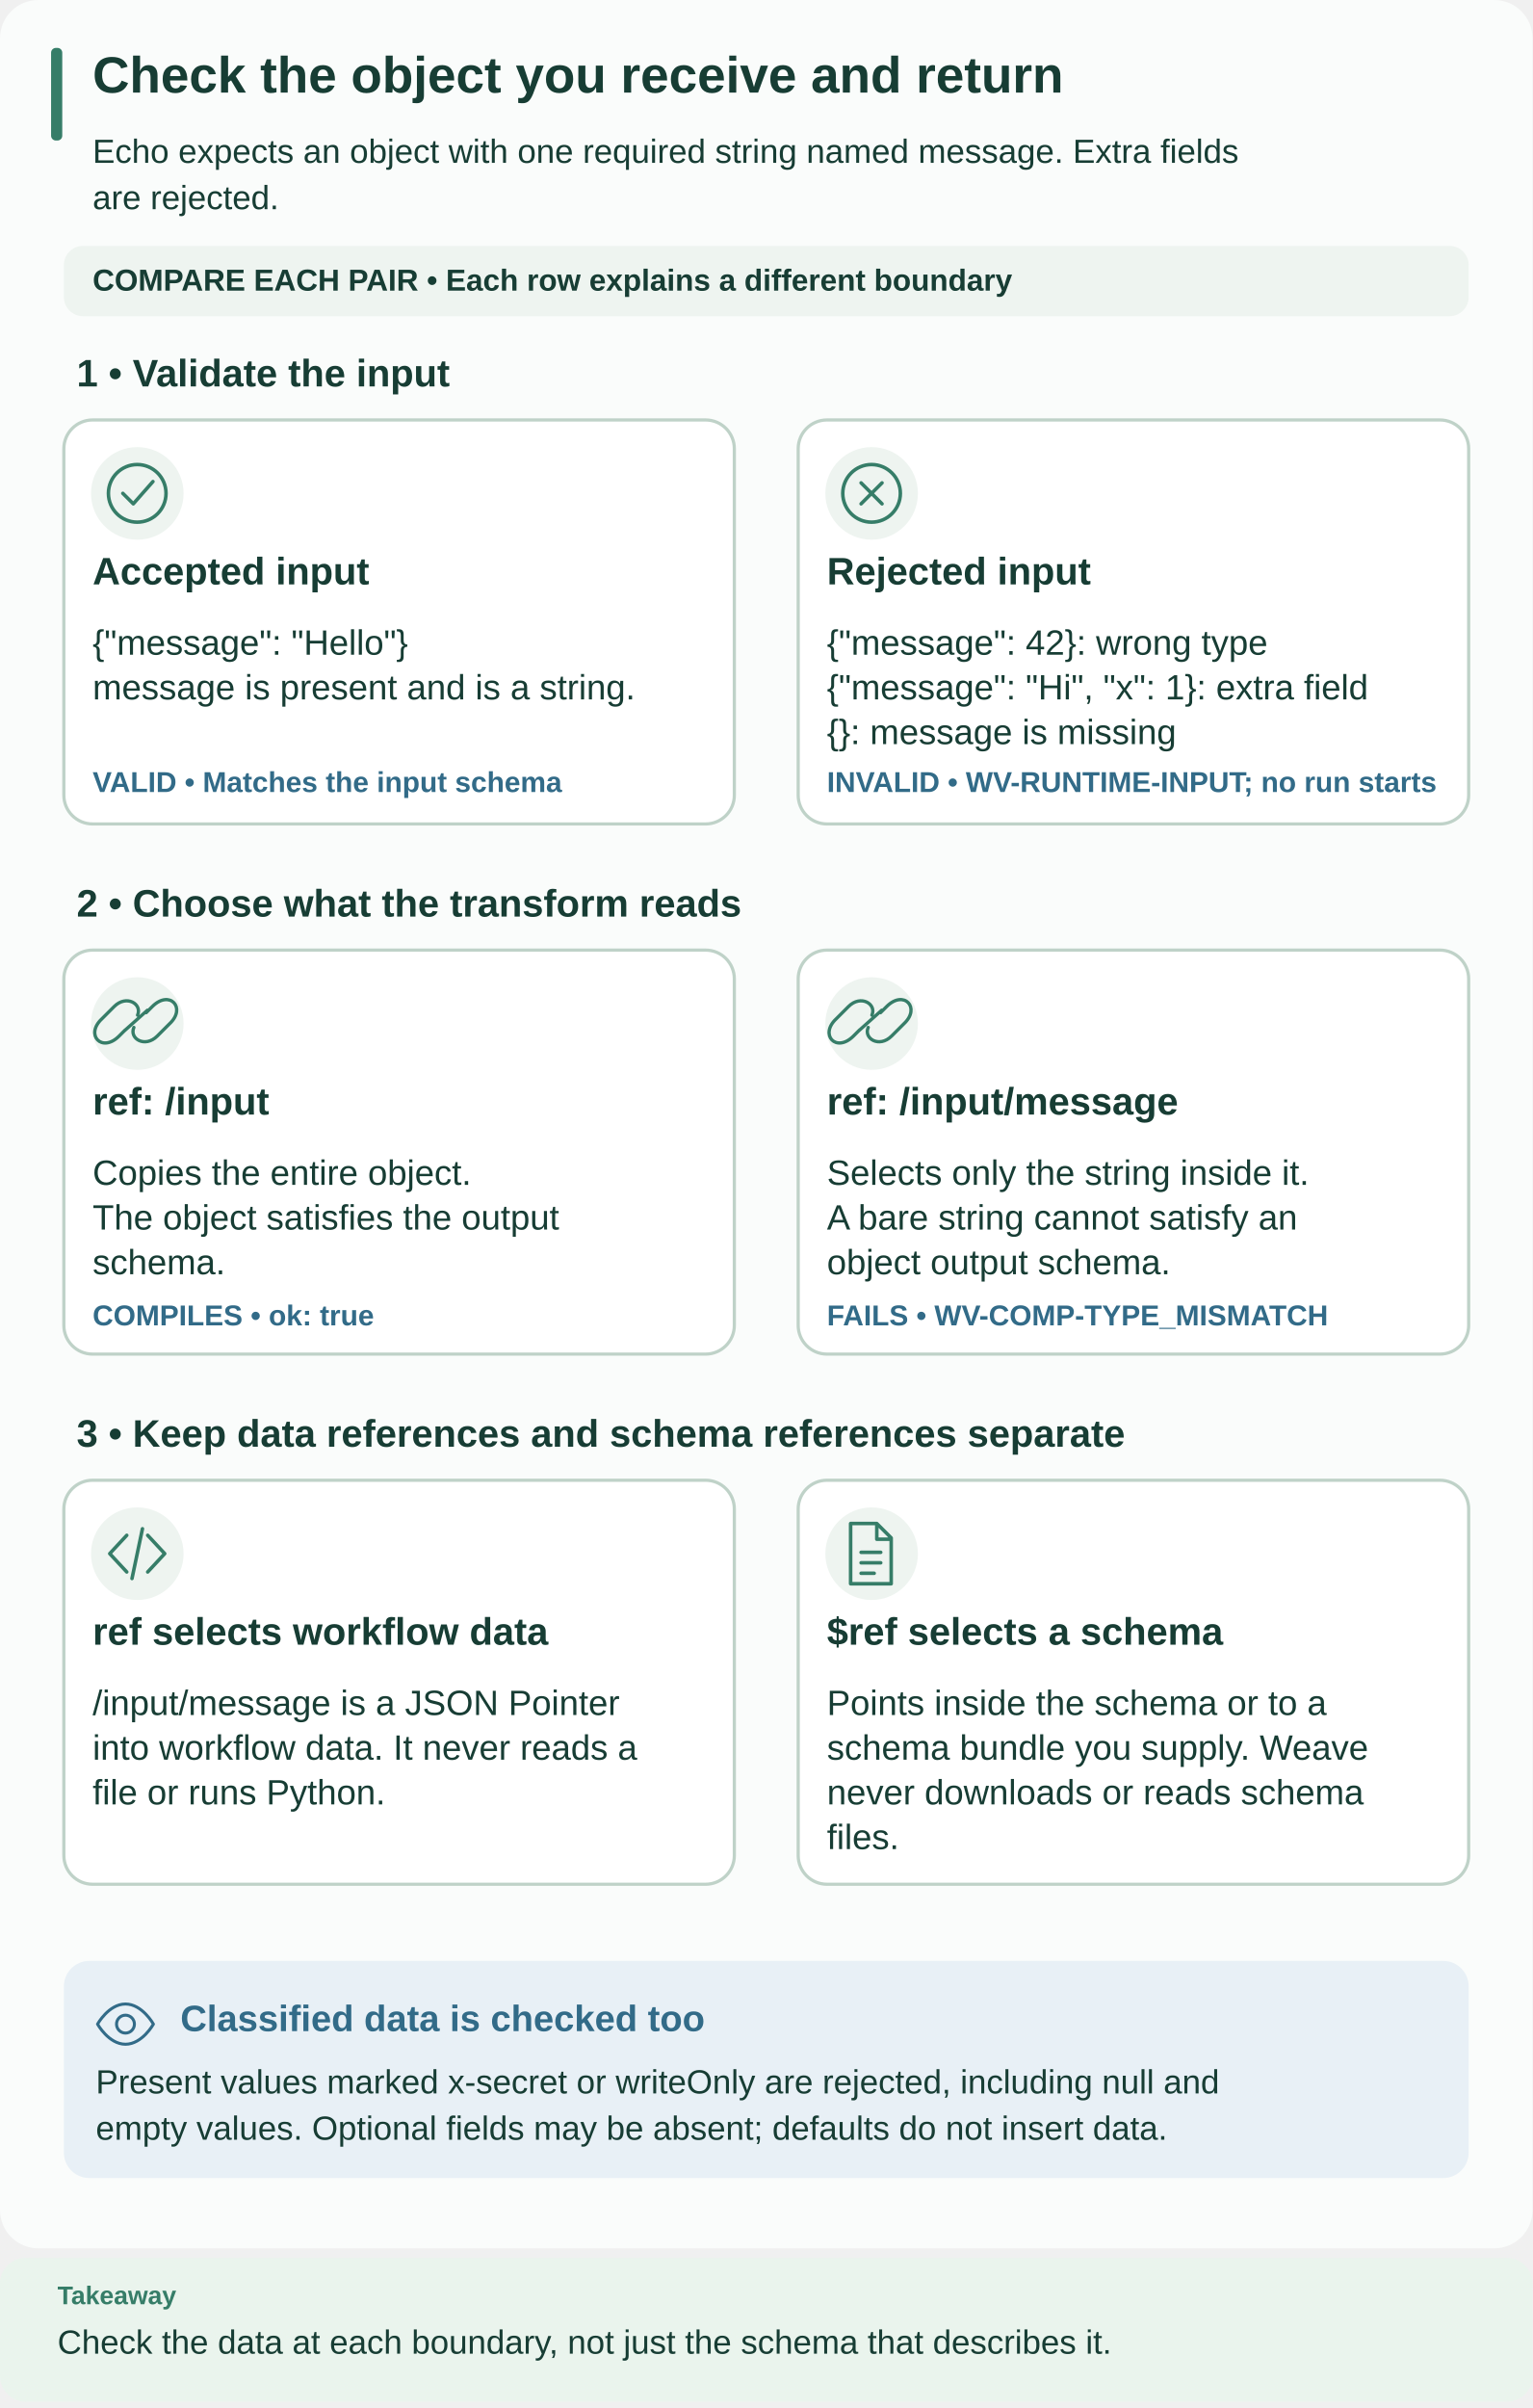
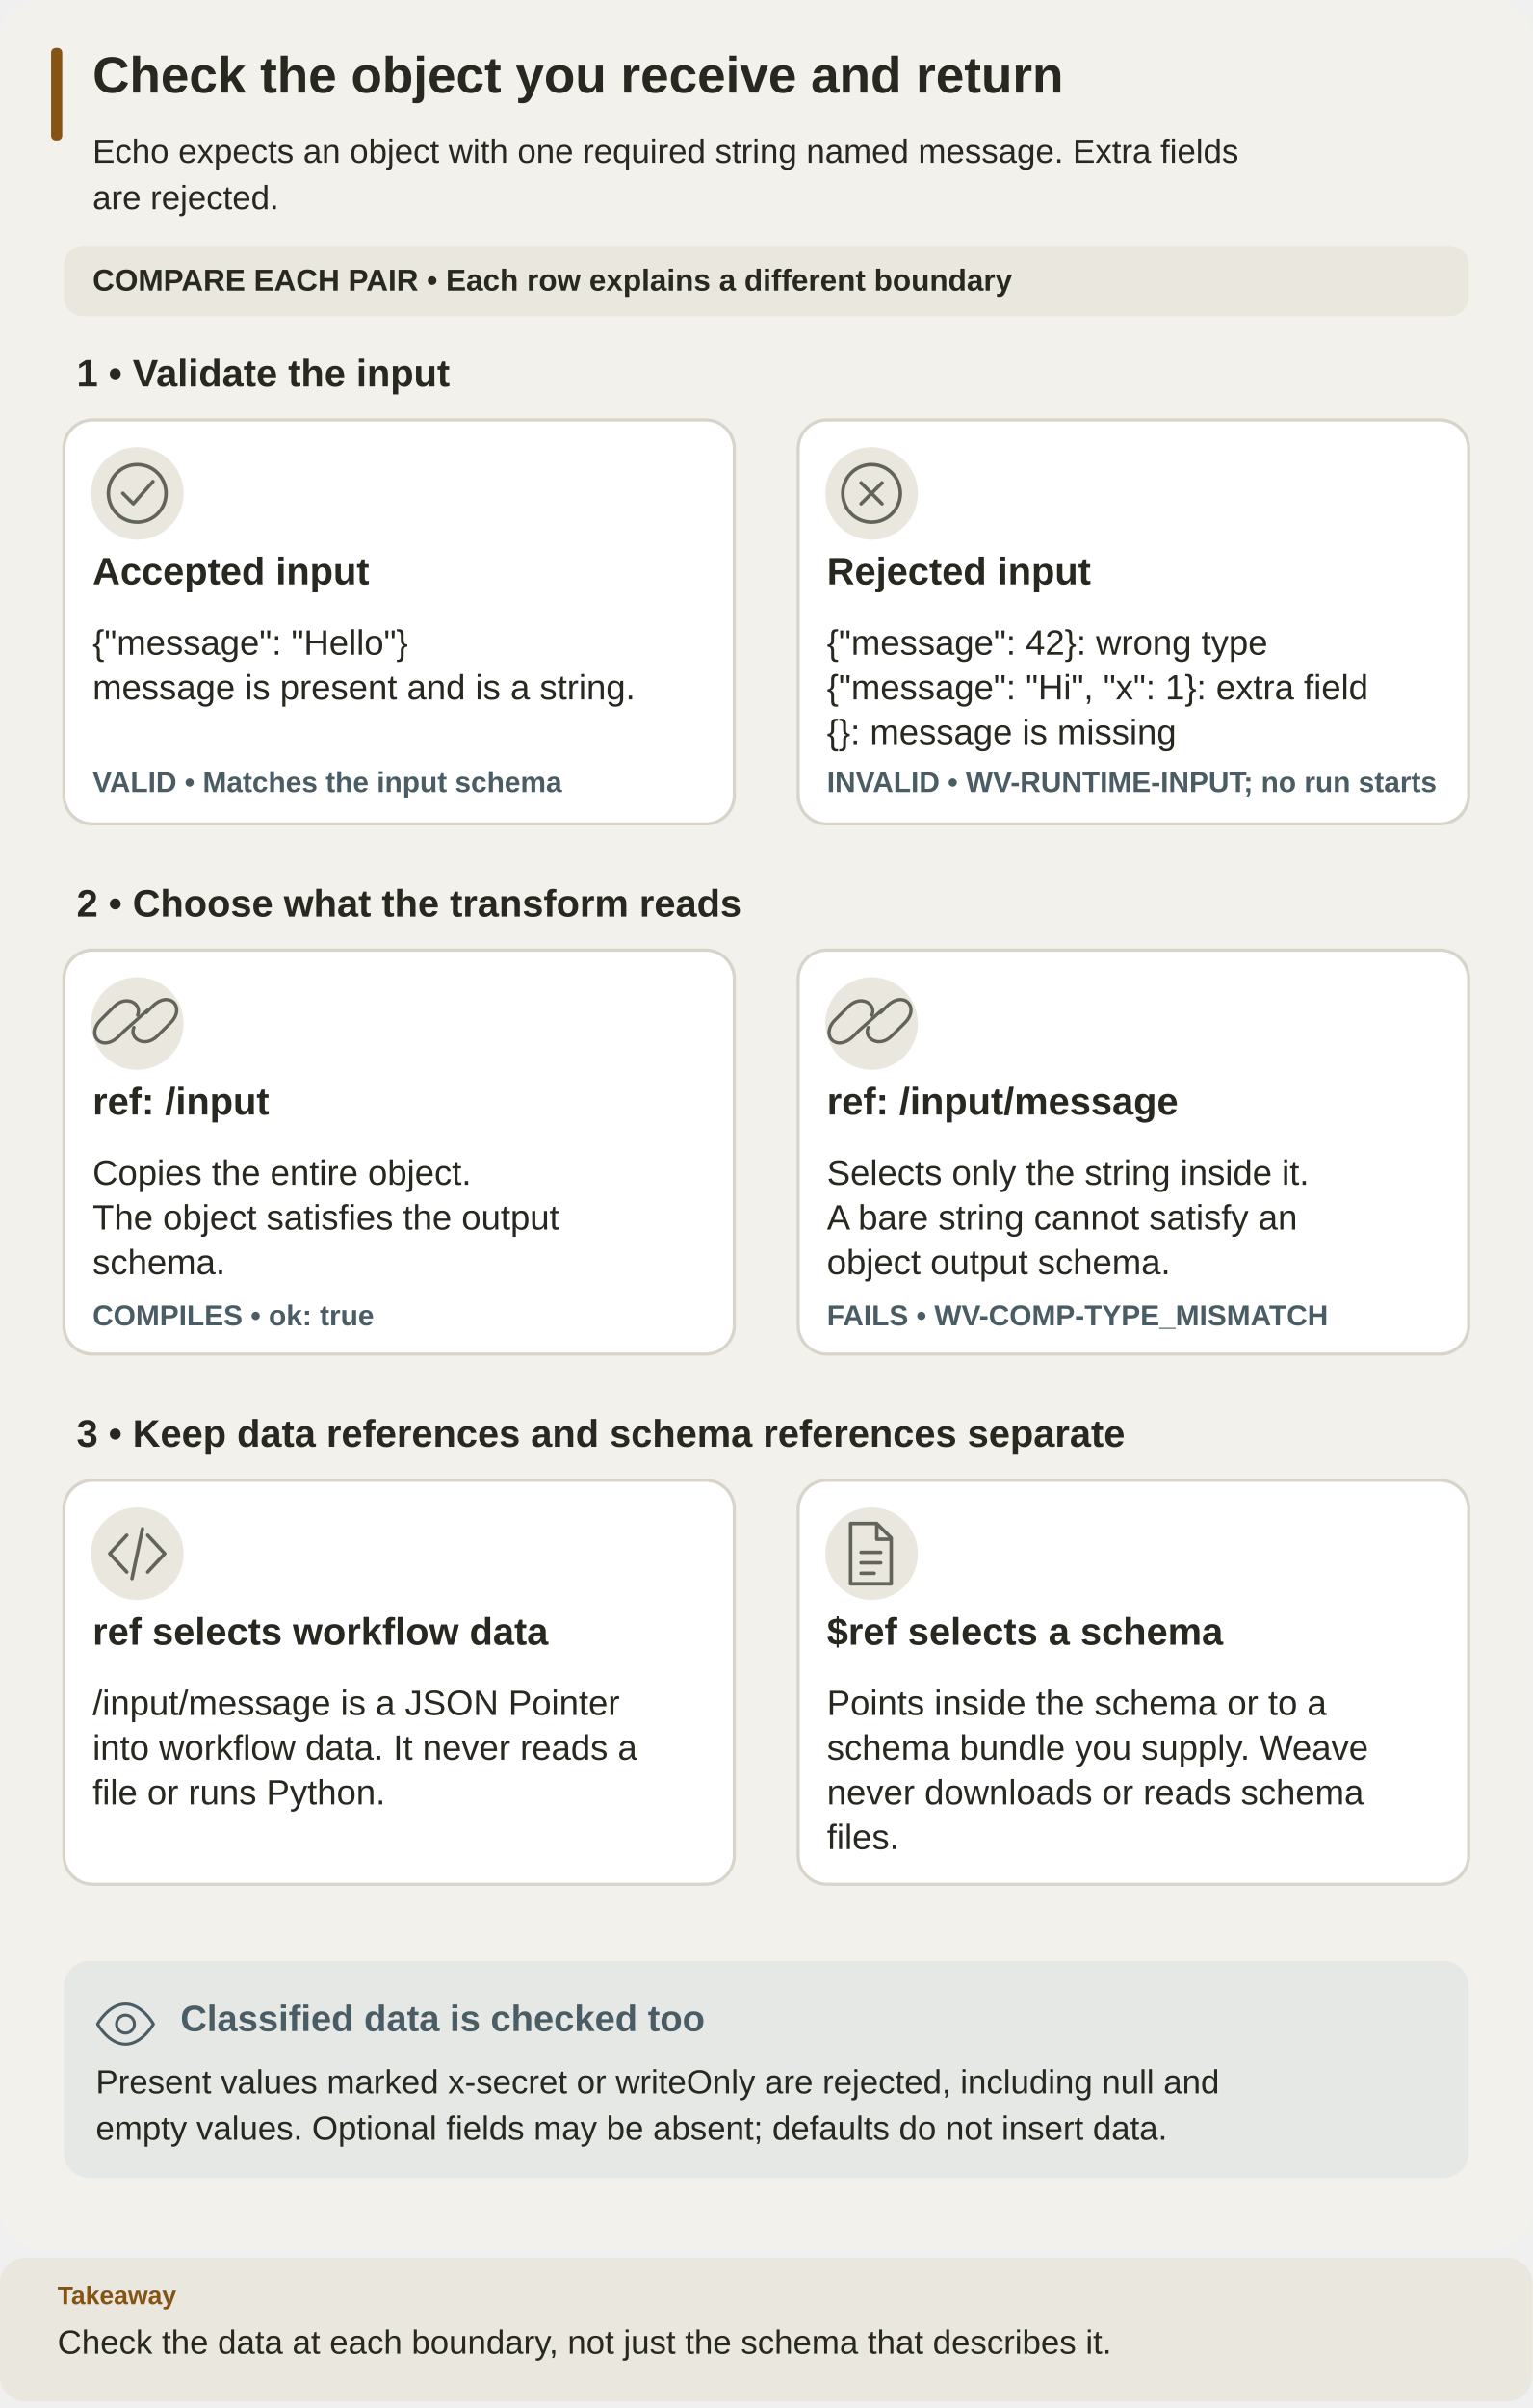
<svg xmlns="http://www.w3.org/2000/svg" width="960" height="1508" viewBox="0 0 960 1508" role="img" aria-labelledby="title desc">
  <defs>
    <marker id="arrow" viewBox="0 0 10 10" refX="9" refY="5" markerWidth="7" markerHeight="7" orient="auto">
-       <path d="M0 0 10 5 0 10z" fill="#367D68" />
+       <path d="M0 0 10 5 0 10z" fill="#62645B" />
    </marker>
  </defs>
-   <style>text{font-family:Arial,Helvetica,sans-serif}.edge{stroke:#367D68;stroke-width:3;fill:none;marker-end:url(#arrow)}</style>
-   <rect width="960" height="1408" rx="24" fill="#FAFCFB" />
-   <rect x="32" y="30" width="7" height="58" rx="3" fill="#367D68" />
-   <text x="58" y="58" font-size="32" font-weight="700" fill="#173D34">Check the object you receive and return</text>
-   <text x="58" y="102" font-size="21" font-weight="400" fill="#173D34">Echo expects an object with one required string named message. Extra fields</text>
-   <text x="58" y="131" font-size="21" font-weight="400" fill="#173D34">are rejected.</text>
-   <rect x="40" y="154" width="880" height="44" rx="12" fill="#EEF4F0" />
-   <text x="58" y="182" font-size="19" font-weight="600" fill="#173D34">COMPARE EACH PAIR  •  Each row explains a different boundary</text>
-   <text x="48" y="242" font-size="24" font-weight="700" fill="#173D34">1 • Validate the input</text>
-   <rect x="40.0" y="263" width="420.0" height="253" rx="18" fill="white" stroke="#BFD2C8" stroke-width="2" />
-   <circle cx="86.0" cy="309" r="29" fill="#EEF4F0" />
-   <g transform="translate(63.0 286) scale(0.82)" stroke="#367D68" stroke-width="2.7" fill="none" stroke-linecap="round" stroke-linejoin="round">
+   <style>text{font-family:Arial,Helvetica,sans-serif}.edge{stroke:#62645B;stroke-width:3;fill:none;marker-end:url(#arrow)}</style>
+   <rect width="960" height="1408" rx="24" fill="#F3F1EB" />
+   <rect x="32" y="30" width="7" height="58" rx="3" fill="#855414" />
+   <text x="58" y="58" font-size="32" font-weight="700" fill="#272820">Check the object you receive and return</text>
+   <text x="58" y="102" font-size="21" font-weight="400" fill="#272820">Echo expects an object with one required string named message. Extra fields</text>
+   <text x="58" y="131" font-size="21" font-weight="400" fill="#272820">are rejected.</text>
+   <rect x="40" y="154" width="880" height="44" rx="12" fill="#EAE7DF" />
+   <text x="58" y="182" font-size="19" font-weight="600" fill="#272820">COMPARE EACH PAIR  •  Each row explains a different boundary</text>
+   <text x="48" y="242" font-size="24" font-weight="700" fill="#272820">1 • Validate the input</text>
+   <rect x="40.0" y="263" width="420.0" height="253" rx="18" fill="white" stroke="#D8D4CA" stroke-width="2" />
+   <circle cx="86.0" cy="309" r="29" fill="#EAE7DF" />
+   <g transform="translate(63.0 286) scale(0.82)" stroke="#62645B" stroke-width="2.7" fill="none" stroke-linecap="round" stroke-linejoin="round">
    <circle cx="28" cy="28" r="22" />
    <path d="M17 28l8 8 15-17" />
  </g>
-   <text x="58.0" y="366" font-size="24" font-weight="700" fill="#173D34">Accepted input</text>
-   <text x="58.0" y="410" font-size="22" font-weight="400" fill="#173D34">{"message": "Hello"}</text>
-   <text x="58.0" y="438" font-size="22" font-weight="400" fill="#173D34">message is present and is a string.</text>
-   <text x="58.0" y="496" font-size="18" font-weight="600" fill="#326B88">VALID • Matches the input schema</text>
-   <rect x="500.0" y="263" width="420.0" height="253" rx="18" fill="white" stroke="#BFD2C8" stroke-width="2" />
-   <circle cx="546.0" cy="309" r="29" fill="#EEF4F0" />
-   <g transform="translate(523.0 286) scale(0.82)" stroke="#367D68" stroke-width="2.7" fill="none" stroke-linecap="round" stroke-linejoin="round">
+   <text x="58.0" y="366" font-size="24" font-weight="700" fill="#272820">Accepted input</text>
+   <text x="58.0" y="410" font-size="22" font-weight="400" fill="#272820">{"message": "Hello"}</text>
+   <text x="58.0" y="438" font-size="22" font-weight="400" fill="#272820">message is present and is a string.</text>
+   <text x="58.0" y="496" font-size="18" font-weight="600" fill="#4A5D65">VALID • Matches the input schema</text>
+   <rect x="500.0" y="263" width="420.0" height="253" rx="18" fill="white" stroke="#D8D4CA" stroke-width="2" />
+   <circle cx="546.0" cy="309" r="29" fill="#EAE7DF" />
+   <g transform="translate(523.0 286) scale(0.82)" stroke="#62645B" stroke-width="2.7" fill="none" stroke-linecap="round" stroke-linejoin="round">
    <circle cx="28" cy="28" r="22" />
    <path d="M20 20l16 16M36 20 20 36" />
  </g>
-   <text x="518.0" y="366" font-size="24" font-weight="700" fill="#173D34">Rejected input</text>
-   <text x="518.0" y="410" font-size="22" font-weight="400" fill="#173D34">{"message": 42}: wrong type</text>
-   <text x="518.0" y="438" font-size="22" font-weight="400" fill="#173D34">{"message": "Hi", "x": 1}: extra field</text>
-   <text x="518.0" y="466" font-size="22" font-weight="400" fill="#173D34">{}: message is missing</text>
-   <text x="518.0" y="496" font-size="18" font-weight="600" fill="#326B88">INVALID • WV-RUNTIME-INPUT; no run starts</text>
-   <text x="48" y="574" font-size="24" font-weight="700" fill="#173D34">2 • Choose what the transform reads</text>
-   <rect x="40.0" y="595" width="420.0" height="253" rx="18" fill="white" stroke="#BFD2C8" stroke-width="2" />
-   <circle cx="86.0" cy="641" r="29" fill="#EEF4F0" />
-   <g transform="translate(63.0 618) scale(0.82)" stroke="#367D68" stroke-width="2.7" fill="none" stroke-linecap="round" stroke-linejoin="round">
+   <text x="518.0" y="366" font-size="24" font-weight="700" fill="#272820">Rejected input</text>
+   <text x="518.0" y="410" font-size="22" font-weight="400" fill="#272820">{"message": 42}: wrong type</text>
+   <text x="518.0" y="438" font-size="22" font-weight="400" fill="#272820">{"message": "Hi", "x": 1}: extra field</text>
+   <text x="518.0" y="466" font-size="22" font-weight="400" fill="#272820">{}: message is missing</text>
+   <text x="518.0" y="496" font-size="18" font-weight="600" fill="#4A5D65">INVALID • WV-RUNTIME-INPUT; no run starts</text>
+   <text x="48" y="574" font-size="24" font-weight="700" fill="#272820">2 • Choose what the transform reads</text>
+   <rect x="40.0" y="595" width="420.0" height="253" rx="18" fill="white" stroke="#D8D4CA" stroke-width="2" />
+   <circle cx="86.0" cy="641" r="29" fill="#EAE7DF" />
+   <g transform="translate(63.0 618) scale(0.82)" stroke="#62645B" stroke-width="2.7" fill="none" stroke-linecap="round" stroke-linejoin="round">
    <path d="m19 35-5 5c-14 14-28-1-14-14l10-10c10-10 23-2 19 7 M36 21l5-5c14-14 28 1 14 14L45 40c-10 10-23 2-19-7 M18 36l19-17" transform="translate(1 0) scale(.94)" />
  </g>
-   <text x="58.0" y="698" font-size="24" font-weight="700" fill="#173D34">ref: /input</text>
-   <text x="58.0" y="742" font-size="22" font-weight="400" fill="#173D34">Copies the entire object.</text>
-   <text x="58.0" y="770" font-size="22" font-weight="400" fill="#173D34">The object satisfies the output</text>
-   <text x="58.0" y="798" font-size="22" font-weight="400" fill="#173D34">schema.</text>
-   <text x="58.0" y="830" font-size="18" font-weight="600" fill="#326B88">COMPILES • ok: true</text>
-   <rect x="500.0" y="595" width="420.0" height="253" rx="18" fill="white" stroke="#BFD2C8" stroke-width="2" />
-   <circle cx="546.0" cy="641" r="29" fill="#EEF4F0" />
-   <g transform="translate(523.0 618) scale(0.82)" stroke="#367D68" stroke-width="2.7" fill="none" stroke-linecap="round" stroke-linejoin="round">
+   <text x="58.0" y="698" font-size="24" font-weight="700" fill="#272820">ref: /input</text>
+   <text x="58.0" y="742" font-size="22" font-weight="400" fill="#272820">Copies the entire object.</text>
+   <text x="58.0" y="770" font-size="22" font-weight="400" fill="#272820">The object satisfies the output</text>
+   <text x="58.0" y="798" font-size="22" font-weight="400" fill="#272820">schema.</text>
+   <text x="58.0" y="830" font-size="18" font-weight="600" fill="#4A5D65">COMPILES • ok: true</text>
+   <rect x="500.0" y="595" width="420.0" height="253" rx="18" fill="white" stroke="#D8D4CA" stroke-width="2" />
+   <circle cx="546.0" cy="641" r="29" fill="#EAE7DF" />
+   <g transform="translate(523.0 618) scale(0.82)" stroke="#62645B" stroke-width="2.7" fill="none" stroke-linecap="round" stroke-linejoin="round">
    <path d="m19 35-5 5c-14 14-28-1-14-14l10-10c10-10 23-2 19 7 M36 21l5-5c14-14 28 1 14 14L45 40c-10 10-23 2-19-7 M18 36l19-17" transform="translate(1 0) scale(.94)" />
  </g>
-   <text x="518.0" y="698" font-size="24" font-weight="700" fill="#173D34">ref: /input/message</text>
-   <text x="518.0" y="742" font-size="22" font-weight="400" fill="#173D34">Selects only the string inside it.</text>
-   <text x="518.0" y="770" font-size="22" font-weight="400" fill="#173D34">A bare string cannot satisfy an</text>
-   <text x="518.0" y="798" font-size="22" font-weight="400" fill="#173D34">object output schema.</text>
-   <text x="518.0" y="830" font-size="18" font-weight="600" fill="#326B88">FAILS • WV-COMP-TYPE_MISMATCH</text>
-   <text x="48" y="906" font-size="24" font-weight="700" fill="#173D34">3 • Keep data references and schema references separate</text>
-   <rect x="40.0" y="927" width="420.0" height="253" rx="18" fill="white" stroke="#BFD2C8" stroke-width="2" />
-   <circle cx="86.0" cy="973" r="29" fill="#EEF4F0" />
-   <g transform="translate(63.0 950) scale(0.82)" stroke="#367D68" stroke-width="2.7" fill="none" stroke-linecap="round" stroke-linejoin="round">
+   <text x="518.0" y="698" font-size="24" font-weight="700" fill="#272820">ref: /input/message</text>
+   <text x="518.0" y="742" font-size="22" font-weight="400" fill="#272820">Selects only the string inside it.</text>
+   <text x="518.0" y="770" font-size="22" font-weight="400" fill="#272820">A bare string cannot satisfy an</text>
+   <text x="518.0" y="798" font-size="22" font-weight="400" fill="#272820">object output schema.</text>
+   <text x="518.0" y="830" font-size="18" font-weight="600" fill="#4A5D65">FAILS • WV-COMP-TYPE_MISMATCH</text>
+   <text x="48" y="906" font-size="24" font-weight="700" fill="#272820">3 • Keep data references and schema references separate</text>
+   <rect x="40.0" y="927" width="420.0" height="253" rx="18" fill="white" stroke="#D8D4CA" stroke-width="2" />
+   <circle cx="86.0" cy="973" r="29" fill="#EAE7DF" />
+   <g transform="translate(63.0 950) scale(0.82)" stroke="#62645B" stroke-width="2.7" fill="none" stroke-linecap="round" stroke-linejoin="round">
    <path d="m20 14-13 14 13 14 M36 14l13 14-13 14 M32 9l-8 38" />
  </g>
-   <text x="58.0" y="1030" font-size="24" font-weight="700" fill="#173D34">ref selects workflow data</text>
-   <text x="58.0" y="1074" font-size="22" font-weight="400" fill="#173D34">/input/message is a JSON Pointer</text>
-   <text x="58.0" y="1102" font-size="22" font-weight="400" fill="#173D34">into workflow data. It never reads a</text>
-   <text x="58.0" y="1130" font-size="22" font-weight="400" fill="#173D34">file or runs Python.</text>
-   <rect x="500.0" y="927" width="420.0" height="253" rx="18" fill="white" stroke="#BFD2C8" stroke-width="2" />
-   <circle cx="546.0" cy="973" r="29" fill="#EEF4F0" />
-   <g transform="translate(523.0 950) scale(0.82)" stroke="#367D68" stroke-width="2.7" fill="none" stroke-linecap="round" stroke-linejoin="round">
+   <text x="58.0" y="1030" font-size="24" font-weight="700" fill="#272820">ref selects workflow data</text>
+   <text x="58.0" y="1074" font-size="22" font-weight="400" fill="#272820">/input/message is a JSON Pointer</text>
+   <text x="58.0" y="1102" font-size="22" font-weight="400" fill="#272820">into workflow data. It never reads a</text>
+   <text x="58.0" y="1130" font-size="22" font-weight="400" fill="#272820">file or runs Python.</text>
+   <rect x="500.0" y="927" width="420.0" height="253" rx="18" fill="white" stroke="#D8D4CA" stroke-width="2" />
+   <circle cx="546.0" cy="973" r="29" fill="#EAE7DF" />
+   <g transform="translate(523.0 950) scale(0.82)" stroke="#62645B" stroke-width="2.7" fill="none" stroke-linecap="round" stroke-linejoin="round">
    <path d="M12 5h20l11 11v35H12z M32 5v12h11 M20 27h15 M20 35h15 M20 43h10" />
  </g>
-   <text x="518.0" y="1030" font-size="24" font-weight="700" fill="#173D34">$ref selects a schema</text>
-   <text x="518.0" y="1074" font-size="22" font-weight="400" fill="#173D34">Points inside the schema or to a</text>
-   <text x="518.0" y="1102" font-size="22" font-weight="400" fill="#173D34">schema bundle you supply. Weave</text>
-   <text x="518.0" y="1130" font-size="22" font-weight="400" fill="#173D34">never downloads or reads schema</text>
-   <text x="518.0" y="1158" font-size="22" font-weight="400" fill="#173D34">files.</text>
-   <rect x="40" y="1228" width="880" height="136" rx="16" fill="#E8F0F6" />
-   <g transform="translate(59 1248) scale(0.7)" stroke="#326B88" stroke-width="2.7" fill="none" stroke-linecap="round" stroke-linejoin="round">
+   <text x="518.0" y="1030" font-size="24" font-weight="700" fill="#272820">$ref selects a schema</text>
+   <text x="518.0" y="1074" font-size="22" font-weight="400" fill="#272820">Points inside the schema or to a</text>
+   <text x="518.0" y="1102" font-size="22" font-weight="400" fill="#272820">schema bundle you supply. Weave</text>
+   <text x="518.0" y="1130" font-size="22" font-weight="400" fill="#272820">never downloads or reads schema</text>
+   <text x="518.0" y="1158" font-size="22" font-weight="400" fill="#272820">files.</text>
+   <rect x="40" y="1228" width="880" height="136" rx="16" fill="#E6E8E6" />
+   <g transform="translate(59 1248) scale(0.7)" stroke="#4A5D65" stroke-width="2.7" fill="none" stroke-linecap="round" stroke-linejoin="round">
    <path d="M3 28s10-18 25-18 25 18 25 18-10 18-25 18S3 28 3 28z" />
    <circle cx="28" cy="28" r="8" />
  </g>
-   <text x="113" y="1272" font-size="23" font-weight="700" fill="#326B88">Classified data is checked too</text>
-   <text x="60" y="1311" font-size="21" font-weight="400" fill="#173D34">Present values marked x-secret or writeOnly are rejected, including null and</text>
-   <text x="60" y="1340" font-size="21" font-weight="400" fill="#173D34">empty values. Optional fields may be absent; defaults do not insert data.</text>
+   <text x="113" y="1272" font-size="23" font-weight="700" fill="#4A5D65">Classified data is checked too</text>
+   <text x="60" y="1311" font-size="21" font-weight="400" fill="#272820">Present values marked x-secret or writeOnly are rejected, including null and</text>
+   <text x="60" y="1340" font-size="21" font-weight="400" fill="#272820">empty values. Optional fields may be absent; defaults do not insert data.</text>
  <g id="takeaway">
-     <rect x="0" y="1414" width="960" height="90" rx="16" fill="#EAF4ED" />
-     <text x="36" y="1443" style="font-family:Arial,Helvetica,sans-serif;font-size:16px;font-weight:700;fill:#367D68">Takeaway</text>
-     <text x="36" y="1474" style="font-family:Arial,Helvetica,sans-serif;font-size:21px;fill:#173D34">Check the data at each boundary, not just the schema that describes it.</text>
+     <rect x="0" y="1414" width="960" height="90" rx="16" fill="#EAE7DF" />
+     <text x="36" y="1443" style="font-family:Arial,Helvetica,sans-serif;font-size:16px;font-weight:700;fill:#855414">Takeaway</text>
+     <text x="36" y="1474" style="font-family:Arial,Helvetica,sans-serif;font-size:21px;fill:#272820">Check the data at each boundary, not just the schema that describes it.</text>
  </g>
</svg>
